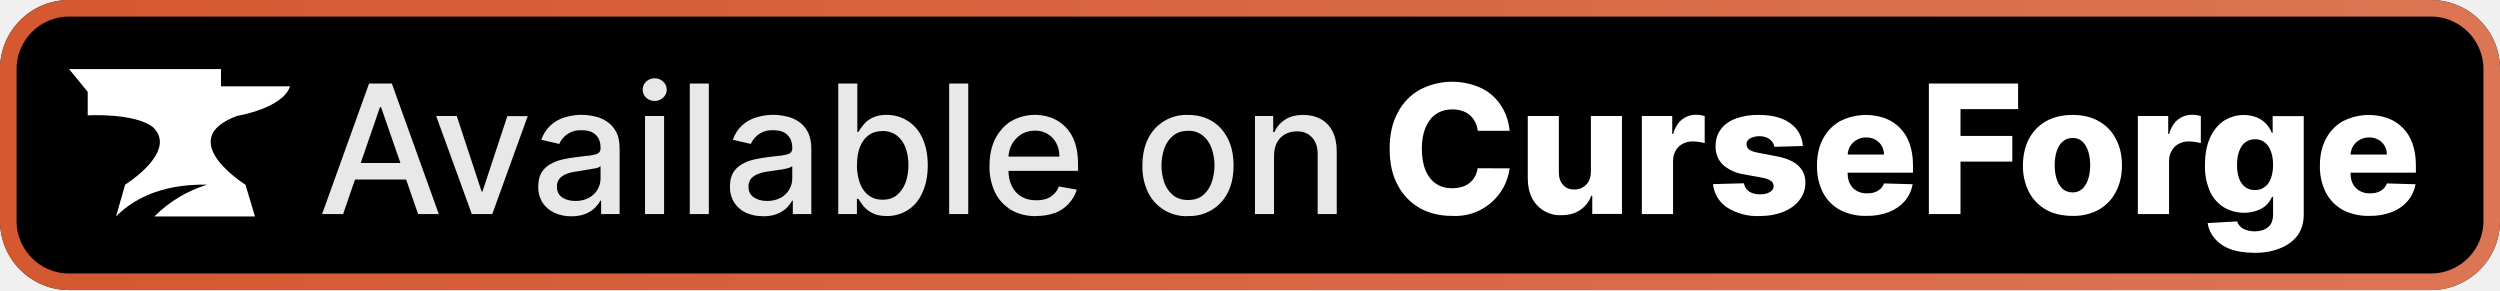
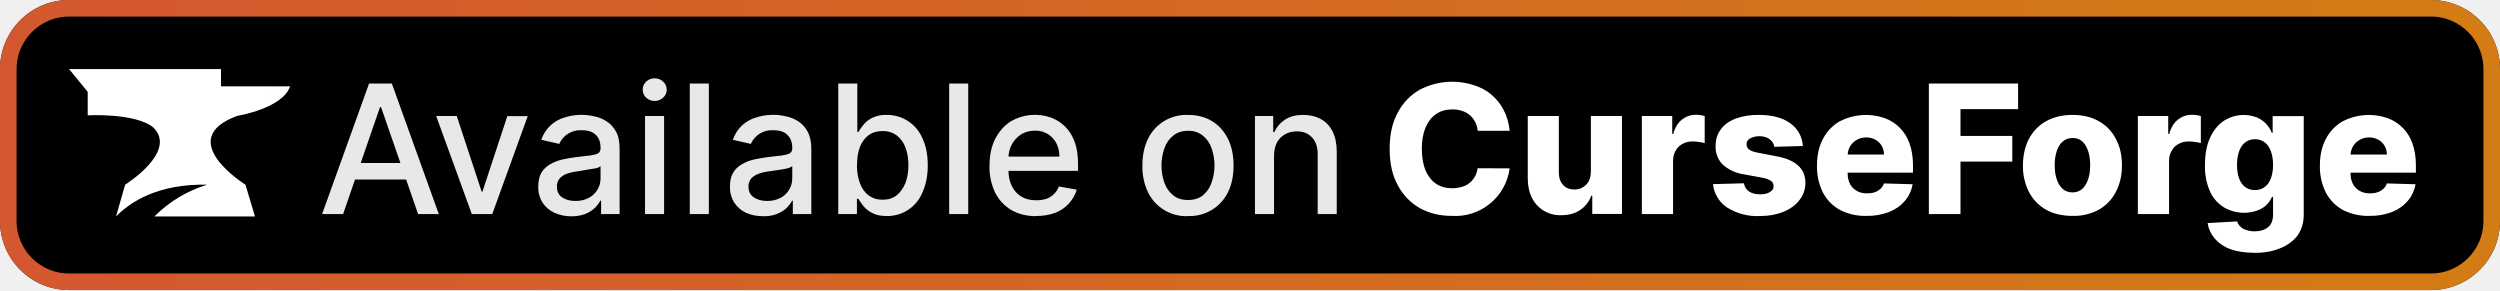
<svg xmlns="http://www.w3.org/2000/svg" width="181" height="21" fill="none">
  <g clip-path="url(#a)">
    <rect width="181" height="21" fill="#000" rx="5" />
    <g filter="url(#b)">
      <g clip-path="url(#c)">
        <path fill="#fff" d="M17.22 8.38s3.26-.54 3.78-2.13h-5V5H5l1.35 1.65v1.7s3.42-.19 4.74.87c1.81 1.76-2.03 4.15-2.03 4.15l-.66 2.3c1.03-1.04 3-2.37 6.6-2.3a9.15 9.15 0 0 0-3.82 2.3h7.28l-.69-2.3s-5.28-3.28-.55-5Z" />
      </g>
    </g>
    <g filter="url(#d)">
      <path fill="#E8E8E8" d="M24.84 15.5h-1.52l3.4-9.45h1.65l3.4 9.45h-1.5l-2.68-7.74h-.08l-2.67 7.74Zm.25-3.7H30V13h-4.9v-1.2Zm13.12-3.4-2.57 7.1h-1.48l-2.58-7.1h1.49l1.8 5.47h.06l1.8-5.46h1.48Zm3.16 7.26a2.9 2.9 0 0 1-1.22-.25 2.05 2.05 0 0 1-.87-.74 2.1 2.1 0 0 1-.31-1.17c0-.4.08-.73.23-1 .15-.25.36-.45.62-.6.27-.16.56-.27.88-.35.32-.07.65-.13.99-.17.42-.05.77-.1 1.03-.12.27-.04.46-.09.58-.16a.4.4 0 0 0 .18-.36v-.04c0-.4-.11-.71-.34-.93-.23-.23-.56-.34-1-.34a1.66 1.66 0 0 0-1.65.99l-1.3-.3a2.5 2.5 0 0 1 1.7-1.62 4.02 4.02 0 0 1 2.12-.08c.32.06.62.18.9.36a2 2 0 0 1 .69.75c.18.32.26.74.26 1.26v4.71h-1.34v-.97h-.06a2.05 2.05 0 0 1-1.09.96c-.28.11-.61.17-1 .17Zm.3-1.11c.38 0 .7-.08.97-.23a1.58 1.58 0 0 0 .84-1.38v-.91a.72.72 0 0 1-.28.14 58.6 58.6 0 0 1-1.42.24c-.27.03-.52.09-.74.17-.22.08-.4.2-.52.34a.87.87 0 0 0-.2.6c0 .34.13.6.38.77.25.17.57.26.97.26Zm5.03.95V8.4h1.38v7.1H46.7Zm.7-8.19a.88.88 0 0 1-.62-.24.78.78 0 0 1-.25-.58c0-.22.08-.42.25-.58a.87.87 0 0 1 .62-.24c.24 0 .45.08.61.24.18.16.26.36.26.58 0 .23-.08.42-.26.58a.86.86 0 0 1-.61.24Zm3.92-1.26v9.45h-1.38V6.05h1.38Zm3.92 9.6a2.9 2.9 0 0 1-1.22-.24 2.05 2.05 0 0 1-.86-.74 2.1 2.1 0 0 1-.31-1.17c0-.4.07-.73.23-1 .15-.25.36-.45.62-.6a3 3 0 0 1 .88-.35c.32-.07.65-.13.98-.17.43-.05.77-.1 1.04-.12.26-.04.46-.09.58-.16a.4.4 0 0 0 .18-.36v-.04c0-.4-.12-.71-.35-.93-.22-.23-.56-.34-1-.34a1.66 1.66 0 0 0-1.65.99l-1.3-.3a2.5 2.5 0 0 1 1.7-1.62 4.02 4.02 0 0 1 2.13-.08c.32.06.62.18.9.36a2 2 0 0 1 .68.75c.18.32.27.74.27 1.26v4.71H57.4v-.97h-.05c-.1.18-.23.35-.4.53-.18.17-.41.31-.7.43-.27.11-.6.17-1 .17Zm.3-1.1c.38 0 .7-.08.98-.23a1.58 1.58 0 0 0 .84-1.38v-.91a.72.72 0 0 1-.29.14c-.13.04-.3.07-.47.1a58.06 58.06 0 0 1-.95.14c-.27.03-.51.09-.73.17-.22.08-.4.2-.53.34a.87.87 0 0 0-.2.6c0 .34.13.6.39.77.25.17.57.26.96.26Zm5.15.95V6.05h1.38v3.5h.08c.08-.14.2-.31.35-.5.15-.2.36-.37.63-.51a2.2 2.2 0 0 1 1.06-.22A2.77 2.77 0 0 1 66.78 10c.26.55.39 1.2.39 1.97 0 .76-.13 1.42-.39 1.97a2.73 2.73 0 0 1-2.58 1.7c-.43 0-.78-.07-1.05-.22a2 2 0 0 1-.64-.5c-.15-.2-.27-.37-.36-.52h-.11v1.1h-1.35Zm1.35-3.55c0 .5.08.94.22 1.32.14.37.35.67.63.88.27.2.6.31 1 .31.42 0 .76-.1 1.04-.33.27-.22.48-.52.63-.9.14-.38.21-.8.21-1.28 0-.46-.07-.88-.21-1.26a1.93 1.93 0 0 0-.63-.88 1.64 1.64 0 0 0-1.04-.32c-.4 0-.73.1-1.01.3-.28.21-.48.5-.63.87-.14.37-.2.8-.2 1.3Zm8.06-5.9v9.45h-1.38V6.05h1.38Zm4.91 9.6c-.7 0-1.3-.16-1.8-.45-.5-.3-.9-.73-1.17-1.27a4.3 4.3 0 0 1-.4-1.93c0-.73.13-1.37.4-1.92.28-.55.66-.99 1.15-1.3a3.47 3.47 0 0 1 2.89-.27 2.82 2.82 0 0 1 1.71 1.73c.18.45.26 1 .26 1.64v.49h-5.63v-1.03h4.28c0-.37-.07-.69-.22-.97a1.68 1.68 0 0 0-1.56-.91c-.39 0-.72.1-1.01.28-.29.2-.51.44-.67.74-.15.3-.23.63-.23.99v.8c0 .48.08.88.25 1.21.17.33.4.59.7.76.3.18.66.26 1.06.26.27 0 .5-.03.72-.1a1.48 1.48 0 0 0 .92-.9l1.3.23a2.62 2.62 0 0 1-1.56 1.68c-.41.15-.87.23-1.39.23Zm11 0a3.08 3.08 0 0 1-2.9-1.74 4.24 4.24 0 0 1-.4-1.92c0-.74.13-1.38.4-1.93a3.08 3.08 0 0 1 2.9-1.74c.67 0 1.25.15 1.74.45.5.3.88.74 1.16 1.29.27.55.4 1.2.4 1.93s-.13 1.37-.4 1.92a3.08 3.08 0 0 1-2.9 1.73Zm0-1.17c.44 0 .8-.11 1.08-.34a2 2 0 0 0 .62-.9 3.75 3.75 0 0 0 .01-2.5 2.03 2.03 0 0 0-.63-.92 1.64 1.64 0 0 0-1.07-.35c-.44 0-.8.12-1.08.35-.29.23-.5.53-.64.92a3.81 3.81 0 0 0 0 2.49c.14.38.35.68.64.91.28.23.64.34 1.08.34Zm6.23-3.19v4.21h-1.38V8.4h1.32v1.16h.09c.16-.37.42-.67.77-.9.35-.23.79-.34 1.32-.34.48 0 .9.1 1.27.3.36.2.65.5.85.9.2.4.3.88.3 1.47v4.51H95.4v-4.34c0-.52-.14-.92-.4-1.2-.27-.3-.64-.45-1.1-.45-.33 0-.61.07-.86.21a1.5 1.5 0 0 0-.59.6c-.14.27-.21.6-.21.97Z" />
      <path fill="#fff" d="M109.3 9.47h-2.31a2 2 0 0 0-.19-.64 1.56 1.56 0 0 0-.94-.8 2.14 2.14 0 0 0-.7-.11c-.46 0-.86.11-1.19.34-.33.22-.58.55-.76.97-.18.43-.27.94-.27 1.54 0 .63.1 1.16.27 1.58.19.42.44.74.77.96.32.21.71.32 1.16.32.25 0 .48-.04.7-.1a1.55 1.55 0 0 0 .94-.74c.1-.18.17-.39.2-.61l2.32.01a3.97 3.97 0 0 1-4.2 3.44c-.86 0-1.63-.19-2.3-.56a4.06 4.06 0 0 1-1.6-1.66c-.4-.72-.59-1.6-.59-2.64s.2-1.92.6-2.64a4 4 0 0 1 1.61-1.65 5.06 5.06 0 0 1 3.86-.32 3.55 3.55 0 0 1 2.18 1.8c.24.44.38.94.44 1.51Zm5.88 2.97V8.4h2.25v7.09h-2.15v-1.32h-.07a2.1 2.1 0 0 1-.8 1.03c-.38.26-.83.38-1.37.38a2.27 2.27 0 0 1-2.13-1.26c-.2-.4-.3-.87-.3-1.4V8.4h2.25v4.08c0 .38.1.68.3.9.2.23.48.34.82.34a1.16 1.16 0 0 0 1.04-.59c.1-.2.16-.43.16-.7Zm3.69 3.06V8.4h2.2v1.3h.07c.13-.47.34-.81.63-1.04.3-.23.63-.35 1.02-.35a2.33 2.33 0 0 1 .63.09v1.96a3.77 3.77 0 0 0-.89-.12c-.26 0-.5.06-.72.18a1.2 1.2 0 0 0-.5.5c-.12.2-.18.45-.18.73v3.85h-2.26Zm11.66-4.93-2.07.06a.77.77 0 0 0-.18-.4.94.94 0 0 0-.37-.27c-.15-.06-.33-.1-.53-.1-.26 0-.48.06-.67.16-.18.1-.27.25-.26.43 0 .13.05.25.16.36.12.1.33.18.63.24l1.36.26c.71.13 1.24.36 1.58.67.35.32.53.73.53 1.25a2 2 0 0 1-.44 1.27c-.28.36-.67.64-1.16.84-.5.2-1.06.3-1.69.3a4.07 4.07 0 0 1-2.4-.63 2.33 2.33 0 0 1-1-1.68l2.24-.06c.05.26.17.46.38.6.2.13.47.2.79.2.29 0 .52-.05.7-.16.19-.11.28-.25.28-.43a.46.46 0 0 0-.2-.39 1.7 1.7 0 0 0-.66-.23l-1.24-.23a2.93 2.93 0 0 1-1.59-.72 1.8 1.8 0 0 1-.51-1.34c0-.47.12-.87.38-1.21.25-.34.61-.6 1.09-.78a4.7 4.7 0 0 1 1.66-.26c.96 0 1.72.2 2.27.6.56.4.86.95.92 1.65Zm4.6 5.06a4 4 0 0 1-1.92-.43c-.53-.3-.95-.72-1.23-1.26a4.17 4.17 0 0 1-.43-1.96c0-.73.14-1.37.43-1.92.29-.55.7-.98 1.22-1.28a4.14 4.14 0 0 1 3.25-.23 2.97 2.97 0 0 1 1.8 1.84c.16.45.25.96.25 1.55v.56h-6.16v-1.31h4.06c0-.24-.06-.46-.17-.64a1.16 1.16 0 0 0-.46-.44 1.3 1.3 0 0 0-.66-.16 1.35 1.35 0 0 0-1.15.62c-.12.2-.18.41-.19.66v1.33c0 .29.06.54.17.76.12.22.28.38.49.5.2.12.46.18.75.18.2 0 .38-.02.54-.08.16-.05.3-.14.42-.24a1 1 0 0 0 .26-.4l2.08.06c-.09.46-.28.87-.57 1.21-.3.35-.67.61-1.14.8a4.4 4.4 0 0 1-1.64.28Zm4.52-.13V6.05h6.46V7.9h-4.17v1.94h3.75v1.86h-3.75v3.8h-2.29Zm10.4.13c-.75 0-1.39-.15-1.92-.45a3.14 3.14 0 0 1-1.24-1.29 4.1 4.1 0 0 1-.43-1.91c0-.73.15-1.37.43-1.92.3-.55.7-.98 1.24-1.28.53-.3 1.17-.46 1.92-.46.74 0 1.38.15 1.91.46.54.3.95.73 1.23 1.28.3.55.44 1.19.44 1.92 0 .72-.15 1.36-.44 1.91-.28.55-.7.98-1.23 1.29a3.8 3.8 0 0 1-1.91.45Zm.01-1.7a1 1 0 0 0 .69-.25c.19-.17.33-.4.43-.7.1-.29.15-.63.15-1.02s-.05-.73-.15-1.03c-.1-.3-.25-.53-.43-.7a1 1 0 0 0-.69-.24c-.28 0-.52.08-.71.25-.2.16-.34.4-.44.69-.1.3-.15.64-.15 1.03 0 .4.05.73.15 1.03.1.3.25.52.44.7.2.16.43.24.71.24Zm4.72 1.57V8.4h2.2v1.3h.07c.13-.47.34-.81.63-1.04.3-.23.64-.35 1.02-.35a2.33 2.33 0 0 1 .64.09v1.96a3.77 3.77 0 0 0-.89-.12c-.27 0-.5.06-.72.18-.22.11-.38.28-.5.5-.13.2-.19.45-.19.73v3.85h-2.25Zm8.41 2.8c-.67 0-1.25-.09-1.73-.27a2.73 2.73 0 0 1-1.13-.78c-.27-.32-.44-.7-.5-1.1l2.14-.12a.8.8 0 0 0 .23.37c.1.11.25.2.43.25.17.06.38.1.62.1.38 0 .7-.1.94-.29.25-.18.38-.5.38-.95v-1.25h-.08c-.1.22-.23.42-.41.59-.18.17-.4.3-.68.4a2.87 2.87 0 0 1-2.34-.21 2.61 2.61 0 0 1-1.03-1.12 4.4 4.4 0 0 1-.39-1.97c0-.83.14-1.51.4-2.05.27-.54.61-.94 1.04-1.2a2.65 2.65 0 0 1 2.34-.19 2 2 0 0 1 1.06 1.11h.06V8.41h2.25v7.12c0 .6-.15 1.1-.45 1.52-.3.4-.73.72-1.27.93-.54.22-1.16.33-1.88.33Zm.07-4.54c.28 0 .51-.07.7-.22.2-.14.35-.35.45-.62.1-.27.16-.6.16-.97 0-.39-.05-.72-.16-1-.1-.28-.25-.5-.44-.64a1.1 1.1 0 0 0-.7-.23c-.29 0-.52.08-.72.23-.2.15-.34.37-.44.65-.1.28-.15.6-.15.99 0 .37.05.7.15.97.1.27.25.48.44.62.2.15.43.22.71.22Zm8.28 1.87a4 4 0 0 1-1.92-.43 3.1 3.1 0 0 1-1.23-1.26 4.17 4.17 0 0 1-.43-1.96c0-.73.14-1.37.43-1.92.29-.55.7-.98 1.22-1.28a4.14 4.14 0 0 1 3.25-.23 2.97 2.97 0 0 1 1.8 1.84c.16.45.25.96.25 1.55v.56h-6.16v-1.31h4.06c0-.24-.06-.46-.17-.64a1.16 1.16 0 0 0-.46-.44 1.3 1.3 0 0 0-.66-.16 1.35 1.35 0 0 0-1.15.62c-.12.2-.18.41-.19.66v1.33c0 .29.06.54.17.76.12.22.28.38.49.5.2.12.46.18.75.18.2 0 .38-.02.54-.08.16-.05.3-.14.42-.24a1 1 0 0 0 .26-.4l2.08.06c-.09.46-.28.87-.57 1.21-.3.35-.67.61-1.14.8a4.4 4.4 0 0 1-1.64.28Z" />
    </g>
  </g>
  <rect width="179.8" height="19.8" x=".6" y=".6" stroke="url(#e)" stroke-opacity=".88" stroke-width="1.2" rx="4.4" />
  <defs>
    <clipPath id="a">
      <rect width="181" height="21" fill="#fff" rx="5" />
    </clipPath>
    <clipPath id="c">
      <path fill="#fff" d="M5 5h16v10.67H5z" />
    </clipPath>
    <filter id="b" width="27.2" height="27.2" x="-.6" y="-3.1" color-interpolation-filters="sRGB" filterUnits="userSpaceOnUse">
      <feFlood flood-opacity="0" result="BackgroundImageFix" />
      <feColorMatrix in="SourceAlpha" result="hardAlpha" values="0 0 0 0 0 0 0 0 0 0 0 0 0 0 0 0 0 0 127 0" />
      <feOffset />
      <feGaussianBlur stdDeviation="2.8" />
      <feComposite in2="hardAlpha" operator="out" />
      <feColorMatrix values="0 0 0 0 0 0 0 0 0 0 0 0 0 0 0 0 0 0 0.25 0" />
      <feBlend in2="BackgroundImageFix" result="effect1_dropShadow_2019_2" />
      <feBlend in="SourceGraphic" in2="effect1_dropShadow_2019_2" result="shape" />
    </filter>
    <filter id="d" width="164.43" height="27.43" x="17.29" y="-3.21" color-interpolation-filters="sRGB" filterUnits="userSpaceOnUse">
      <feFlood flood-opacity="0" result="BackgroundImageFix" />
      <feColorMatrix in="SourceAlpha" result="hardAlpha" values="0 0 0 0 0 0 0 0 0 0 0 0 0 0 0 0 0 0 127 0" />
      <feOffset />
      <feGaussianBlur stdDeviation="2.86" />
      <feComposite in2="hardAlpha" operator="out" />
      <feColorMatrix values="0 0 0 0 0 0 0 0 0 0 0 0 0 0 0 0 0 0 0.25 0" />
      <feBlend in2="BackgroundImageFix" result="effect1_dropShadow_2019_2" />
      <feBlend in="SourceGraphic" in2="effect1_dropShadow_2019_2" result="shape" />
    </filter>
    <linearGradient id="e" x1="0" x2="181" y1="10.5" y2="10.5" gradientUnits="userSpaceOnUse">
      <stop stop-color="#F16436" />
-       <stop offset="1" stop-color="#FA855F" />
+       <stop offset="1" stop-color="#F08C17" />
    </linearGradient>
  </defs>
</svg>
